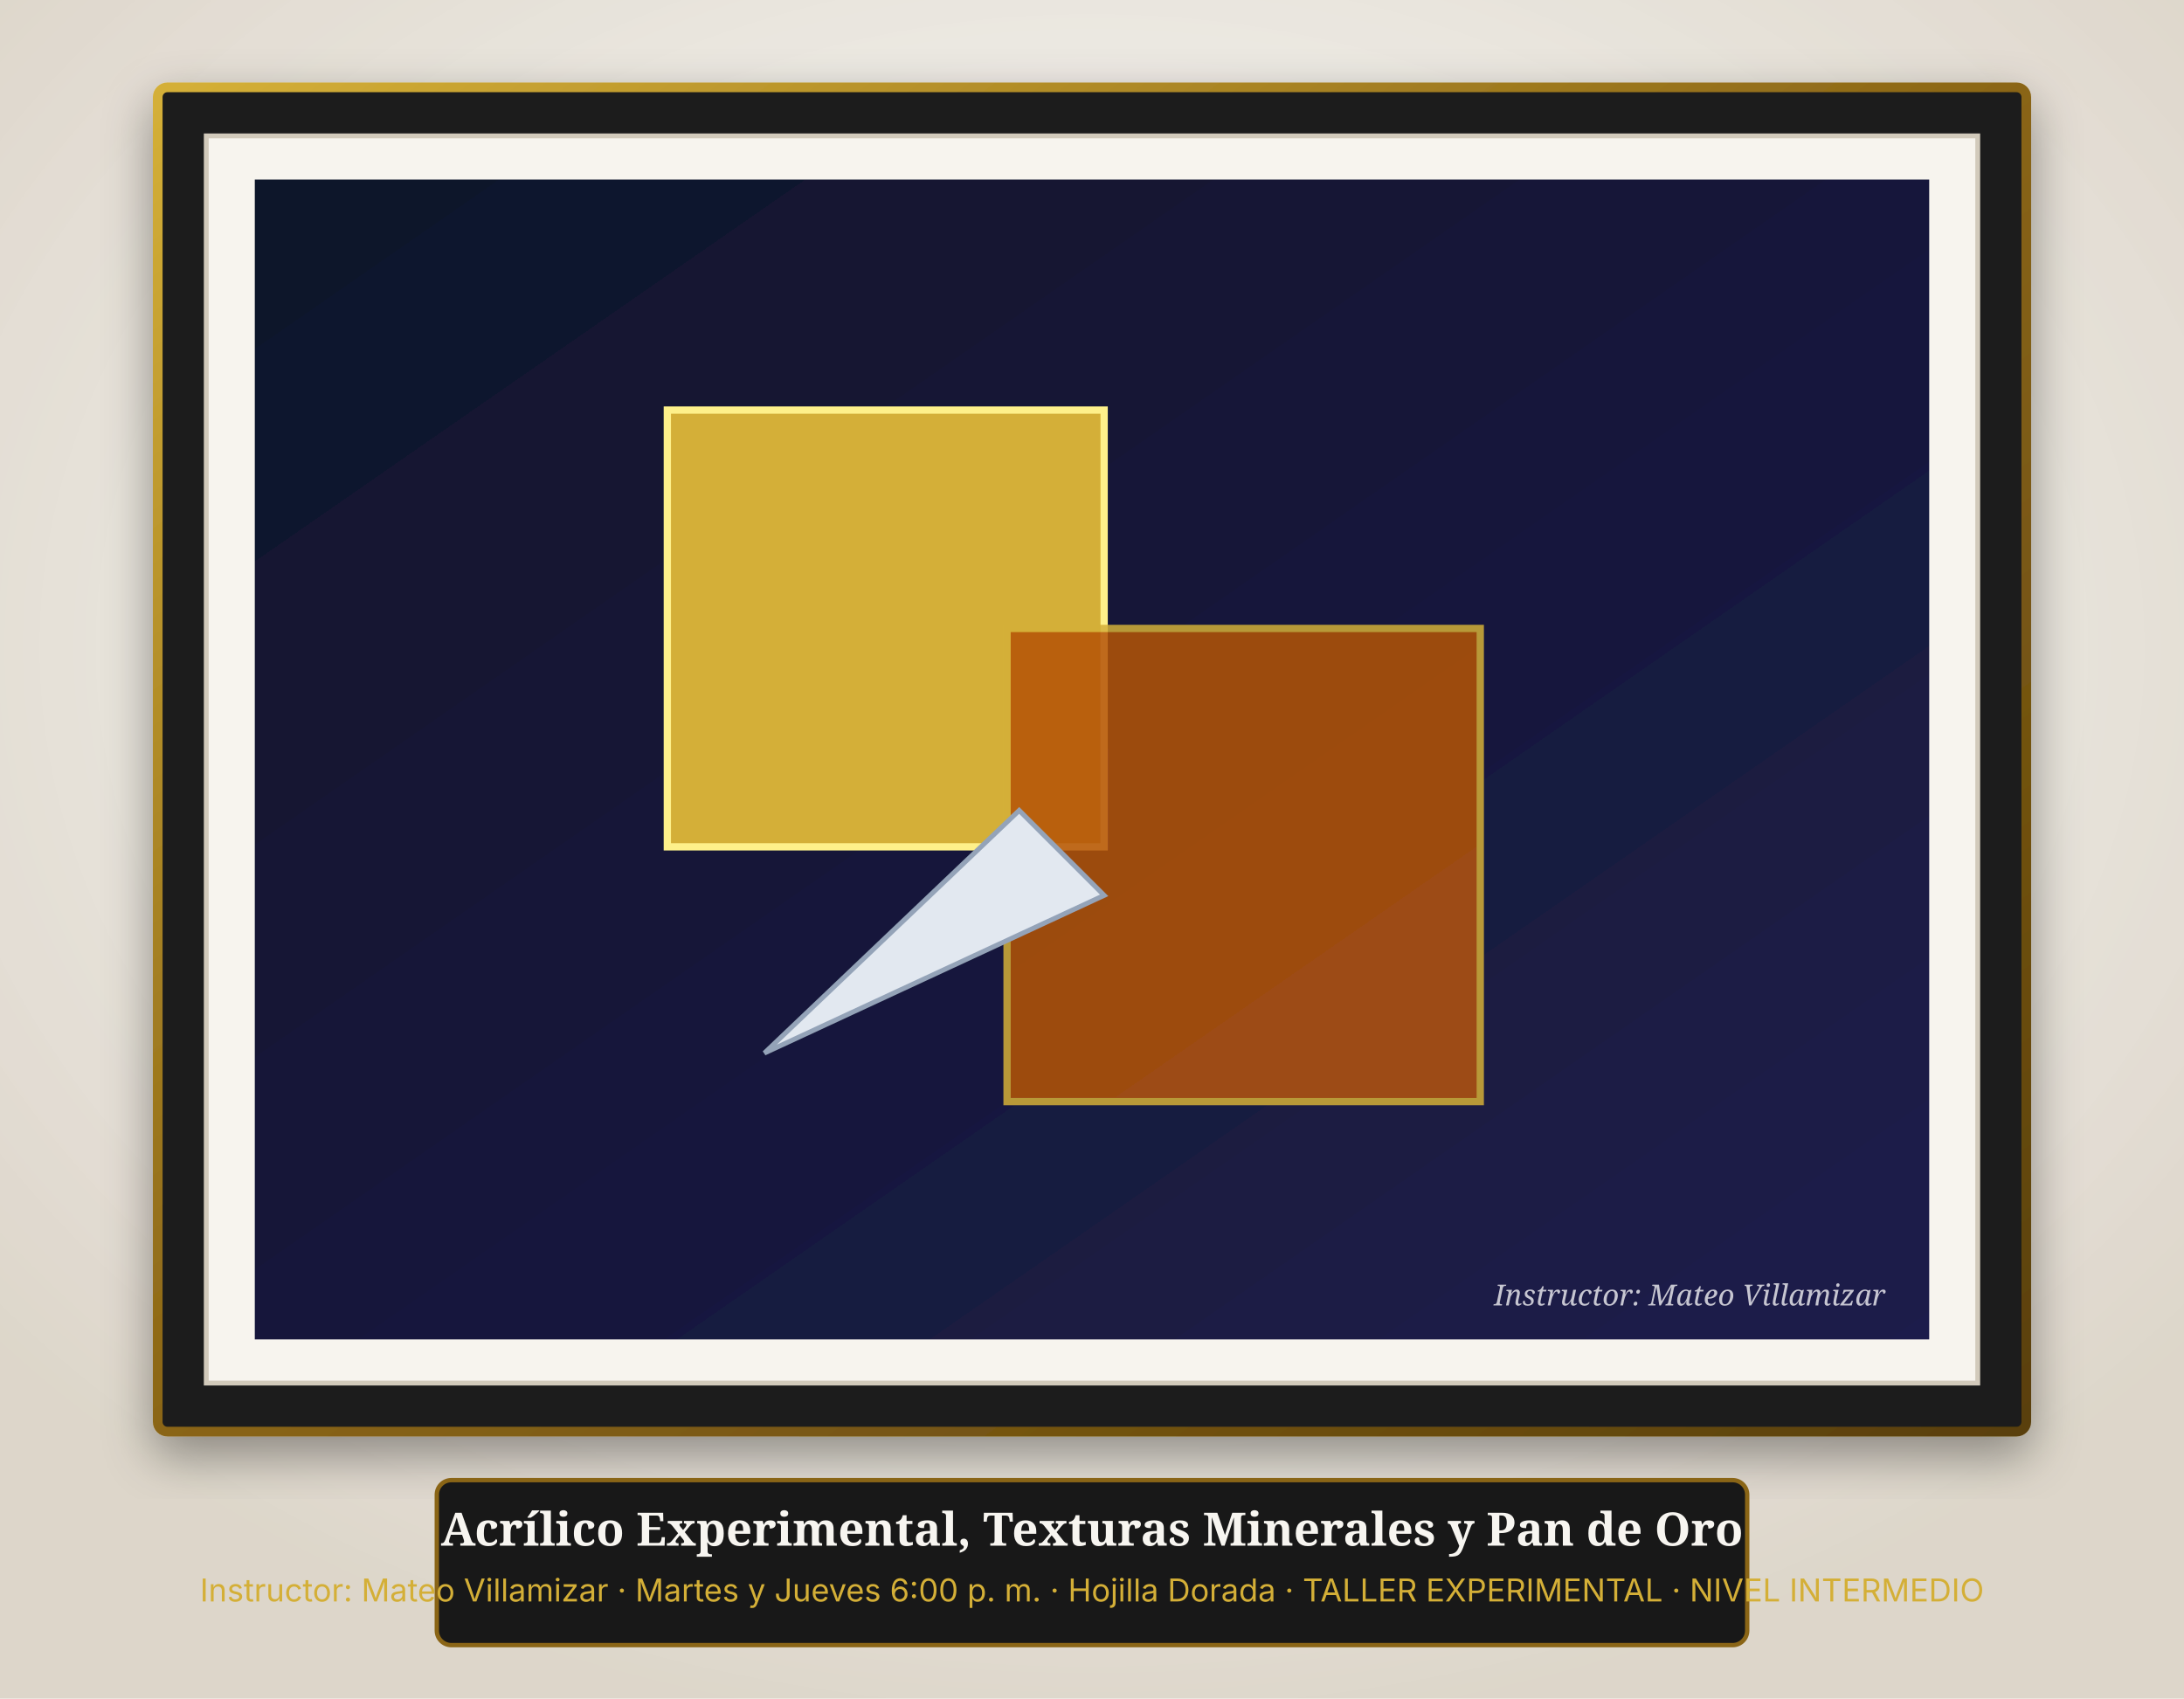
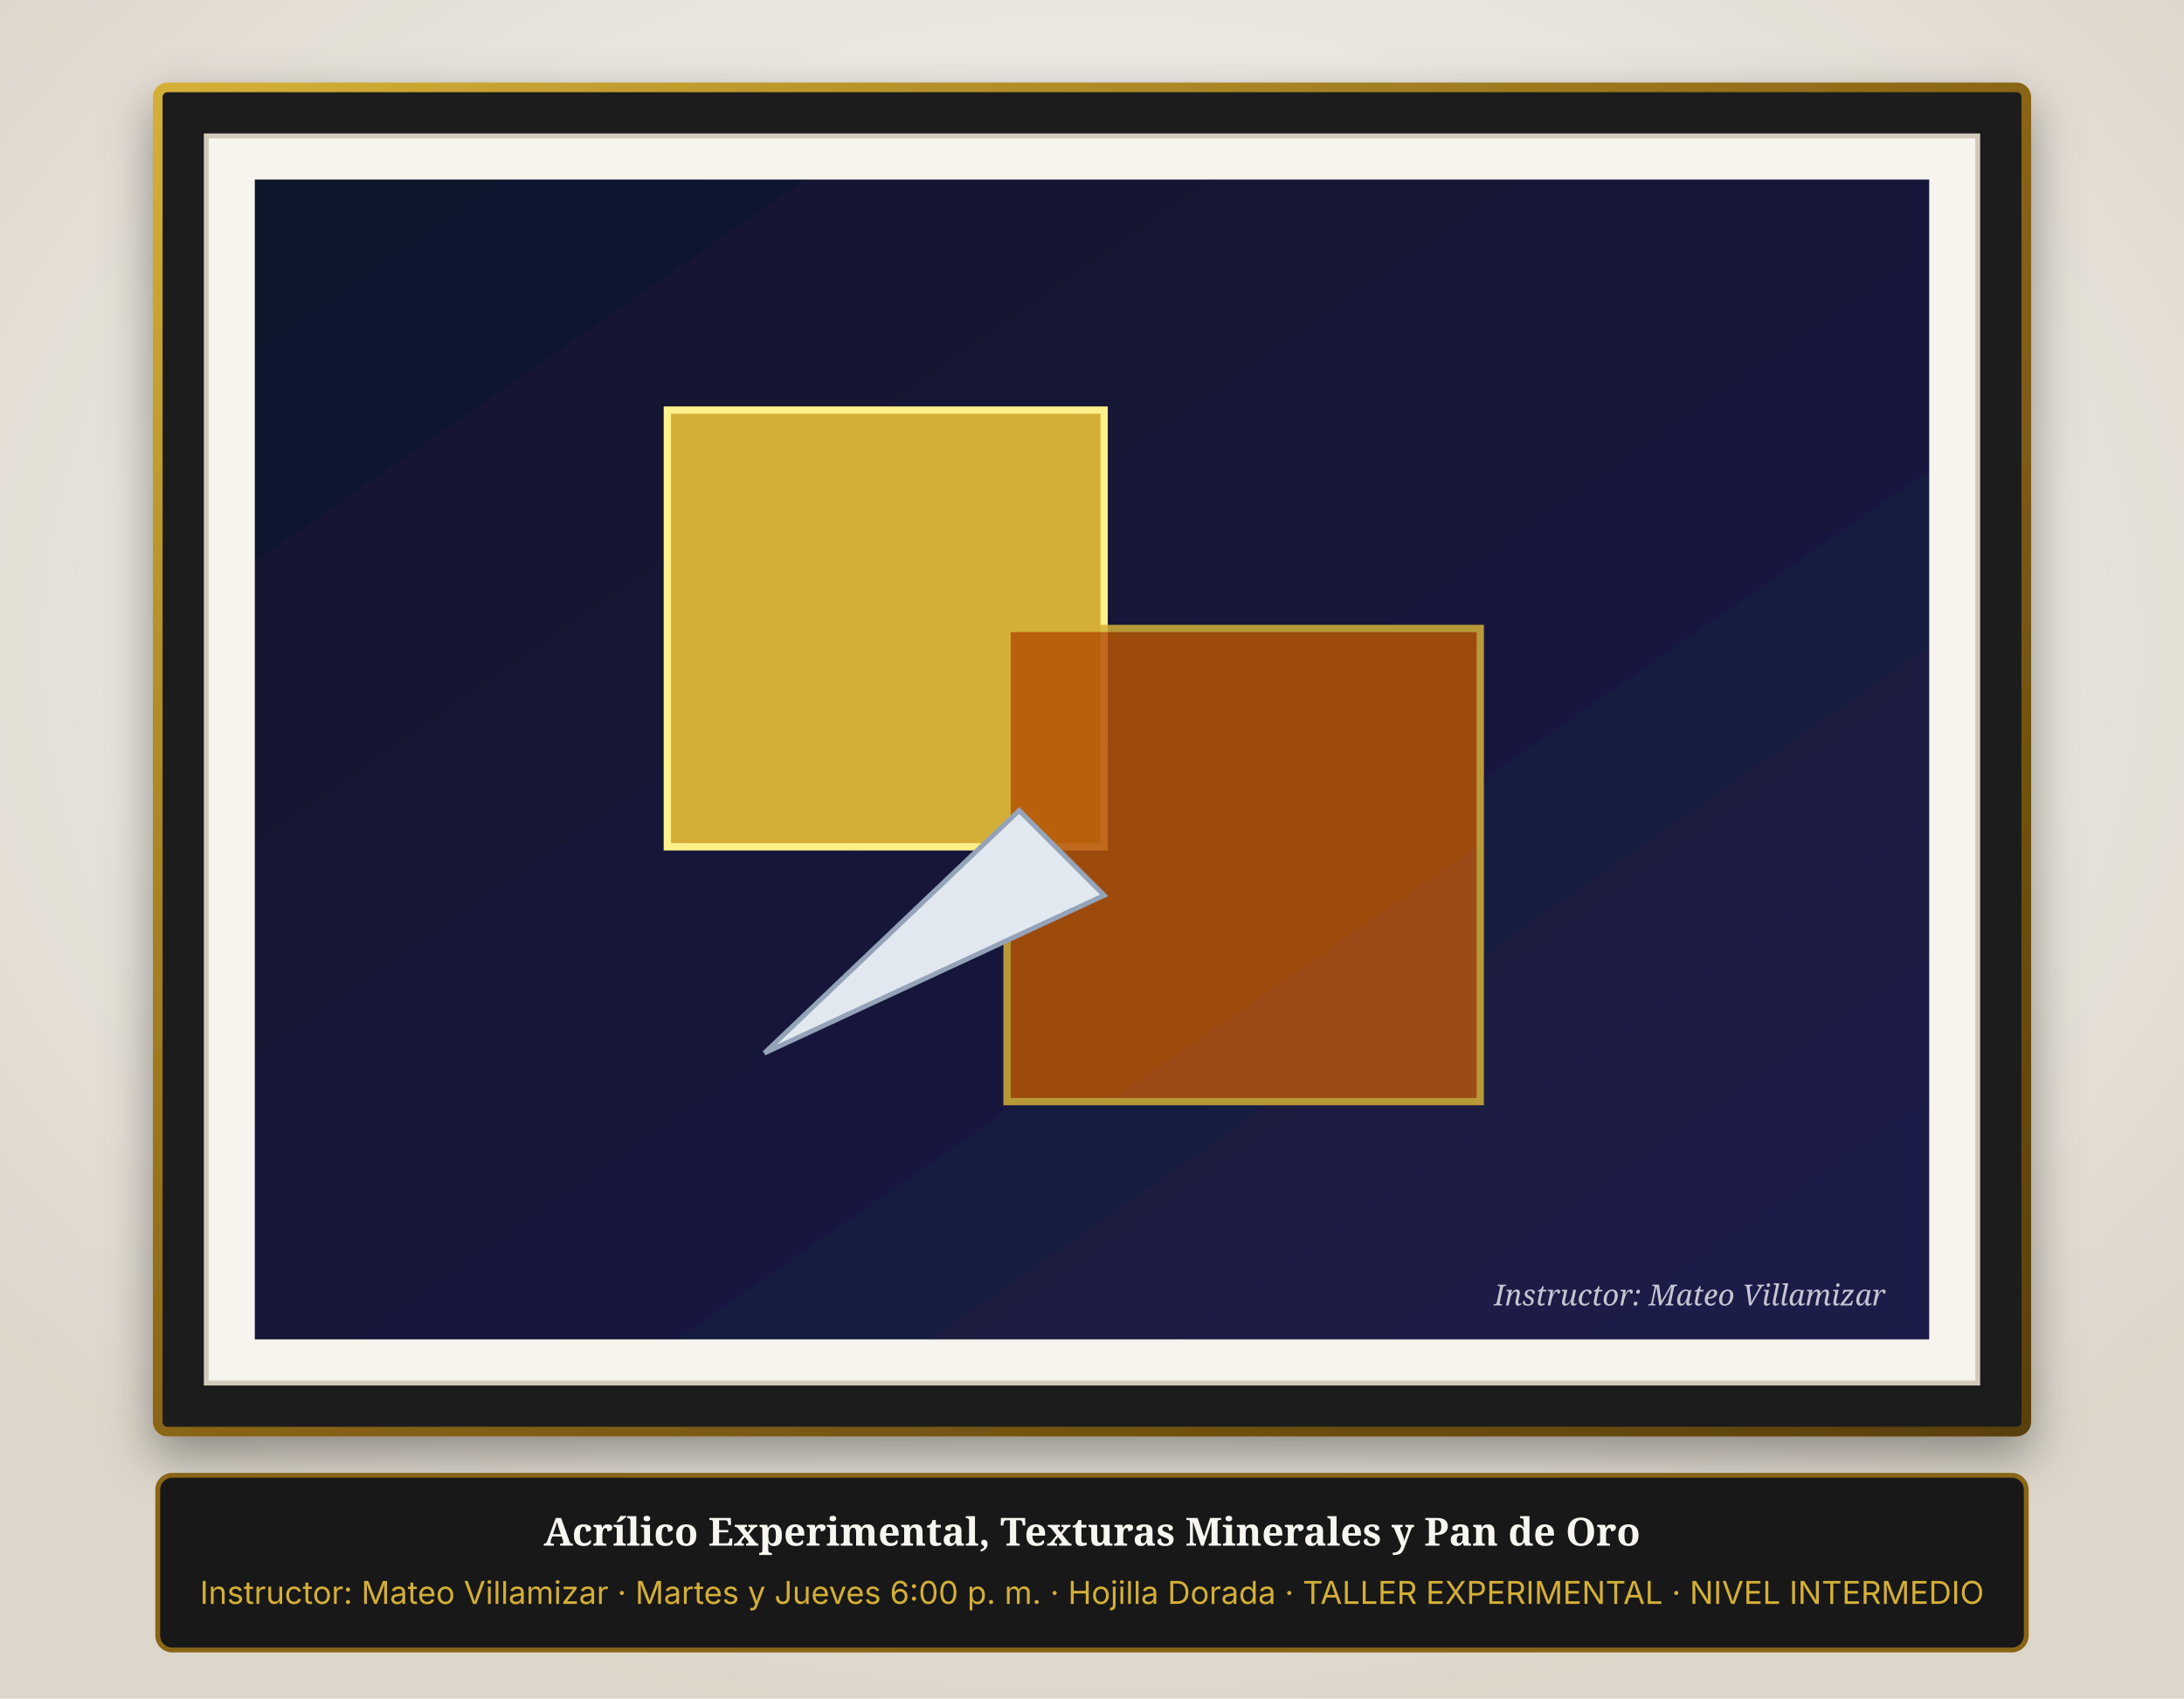
<svg xmlns="http://www.w3.org/2000/svg" viewBox="0 0 900 700" width="900" height="700" role="img" aria-label="Acrílico Experimental, Texturas Minerales y Pan de Oro — Instructor: Mateo Villamizar">
  <defs>
    <linearGradient id="bg" x1="0" y1="0" x2="1" y2="1">
      <stop offset="0%" stop-color="#0f172a" />
      <stop offset="100%" stop-color="#1e1b4b" />
    </linearGradient>
    <filter id="shadow" x="-5%" y="-5%" width="110%" height="110%">
      <feDropShadow dx="0" dy="8" stdDeviation="10" flood-color="#000000" flood-opacity="0.38" />
    </filter>
    <filter id="canvasTex" x="0%" y="0%" width="100%" height="100%">
      <feTurbulence type="fractalNoise" baseFrequency="0.04" numOctaves="3" result="noise" />
      <feDiffuseLighting in="noise" lighting-color="#ffffff" surfaceScale="1.2" result="light">
        <feDistantLight azimuth="45" elevation="60" />
      </feDiffuseLighting>
      <feBlend in="SourceGraphic" in2="light" mode="multiply" />
    </filter>
    <linearGradient id="goldFrame" x1="0" y1="0" x2="1" y2="1">
      <stop offset="0%" stop-color="#D4AF37" />
      <stop offset="50%" stop-color="#8A6516" />
      <stop offset="100%" stop-color="#5A400C" />
    </linearGradient>
  </defs>
  <rect width="900" height="700" fill="#eae5dc" />
  <radialGradient id="wallSpot" cx="50%" cy="38%" r="65%">
    <stop offset="0%" stop-color="#ffffff" stop-opacity="0.85" />
    <stop offset="100%" stop-color="#dcd5c9" stop-opacity="0.95" />
  </radialGradient>
  <rect width="900" height="700" fill="url(#wallSpot)" />
  <g filter="url(#shadow)">
    <rect x="65" y="36" width="770" height="554" rx="4" fill="#1b1b1b" stroke="url(#goldFrame)" stroke-width="4" />
    <rect x="85" y="56" width="730" height="514" fill="#f7f4ee" stroke="#d2cabb" stroke-width="2" />
    <svg x="105" y="74" width="690" height="478" viewBox="0 0 690 478">
      <rect width="690" height="478" fill="url(#bg)" />
      <rect x="170" y="95" width="180" height="180" fill="#D4AF37" stroke="#fef08a" stroke-width="3" />
      <rect x="310" y="185" width="195" height="195" fill="#b45309" opacity="0.85" stroke="#D4AF37" stroke-width="3" />
      <polygon points="210,360 315,260 350,295" fill="#e2e8f0" stroke="#94a3b8" stroke-width="2" />
      <text x="672" y="464" font-family="Georgia, serif" font-size="12" font-style="italic" fill="rgba(255,255,255,0.75)" text-anchor="end">Instructor: Mateo Villamizar</text>
    </svg>
  </g>
-   <g transform="translate(180, 610)">
-     <rect width="540" height="68" rx="6" fill="#181818" stroke="#8A6516" stroke-width="1.8" />
-     <text x="270" y="27" font-family="Georgia, 'Playfair Display', serif" font-size="19" font-weight="bold" fill="#F7F5F0" text-anchor="middle">Acrílico Experimental, Texturas Minerales y Pan de Oro</text>
-     <text x="270" y="50" font-family="'Inter', Arial, sans-serif" font-size="13" fill="#D4AF37" text-anchor="middle">Instructor: Mateo Villamizar  ·  Martes y Jueves 6:00 p. m. · Hojilla Dorada  ·  TALLER EXPERIMENTAL · NIVEL INTERMEDIO</text>
+   <g transform="translate(65, 608)">
+     <rect width="770" height="72" rx="6" fill="#181818" stroke="#8A6516" stroke-width="2" />
+     <text x="385" y="29" font-family="Georgia, 'Playfair Display', serif" font-size="16" font-weight="bold" fill="#F7F5F0" text-anchor="middle">Acrílico Experimental, Texturas Minerales y Pan de Oro</text>
+     <text x="385" y="53" font-family="'Inter', Arial, sans-serif" font-size="13" fill="#D4AF37" text-anchor="middle">Instructor: Mateo Villamizar  ·  Martes y Jueves 6:00 p. m. · Hojilla Dorada  ·  TALLER EXPERIMENTAL · NIVEL INTERMEDIO</text>
  </g>
</svg>
